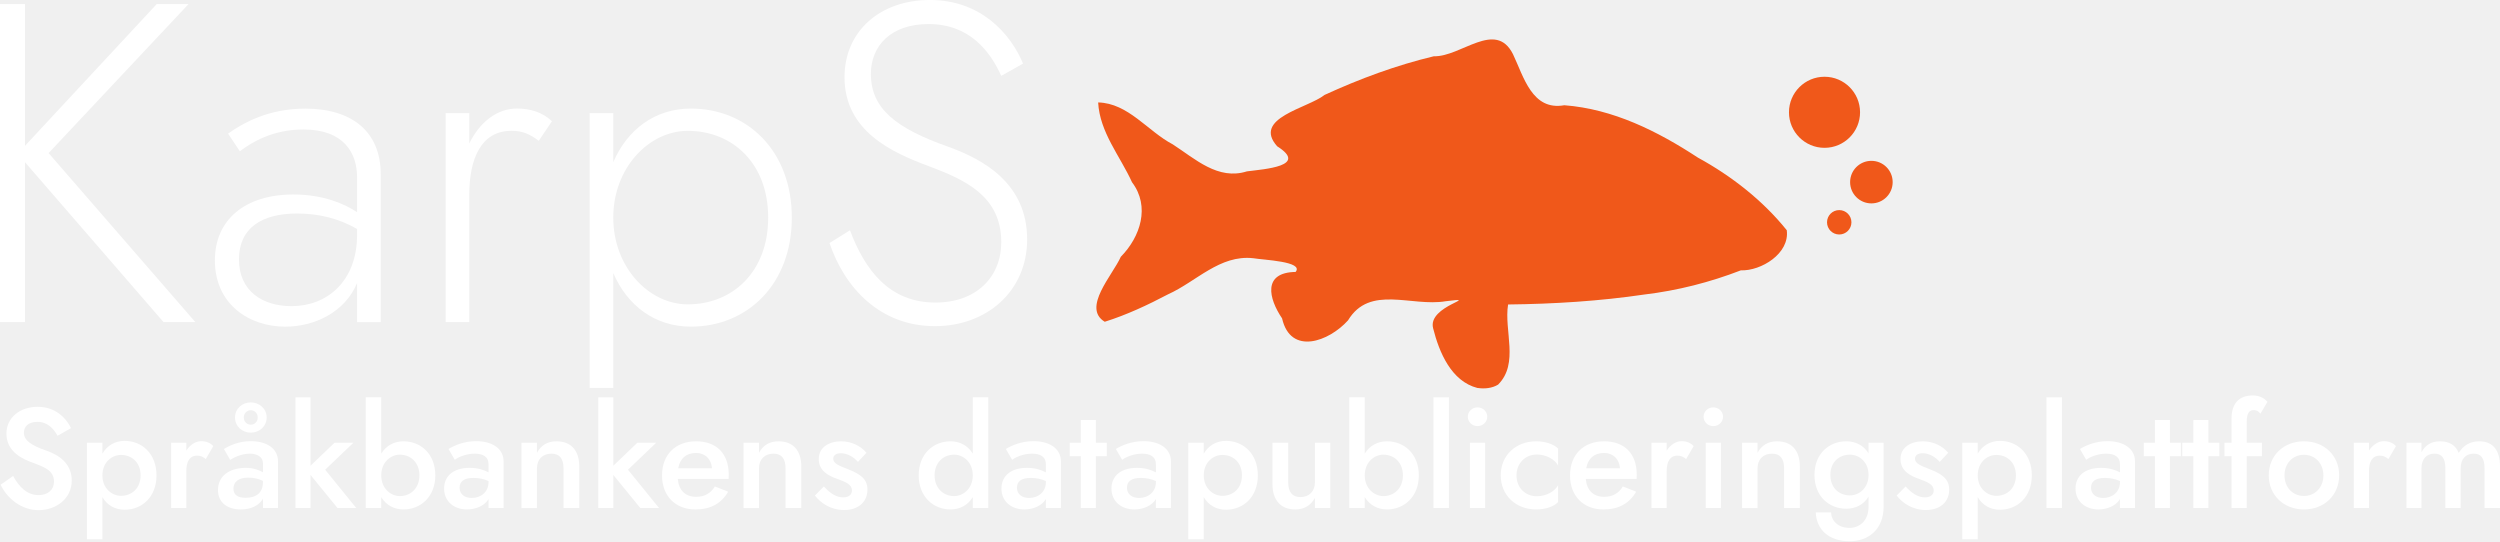
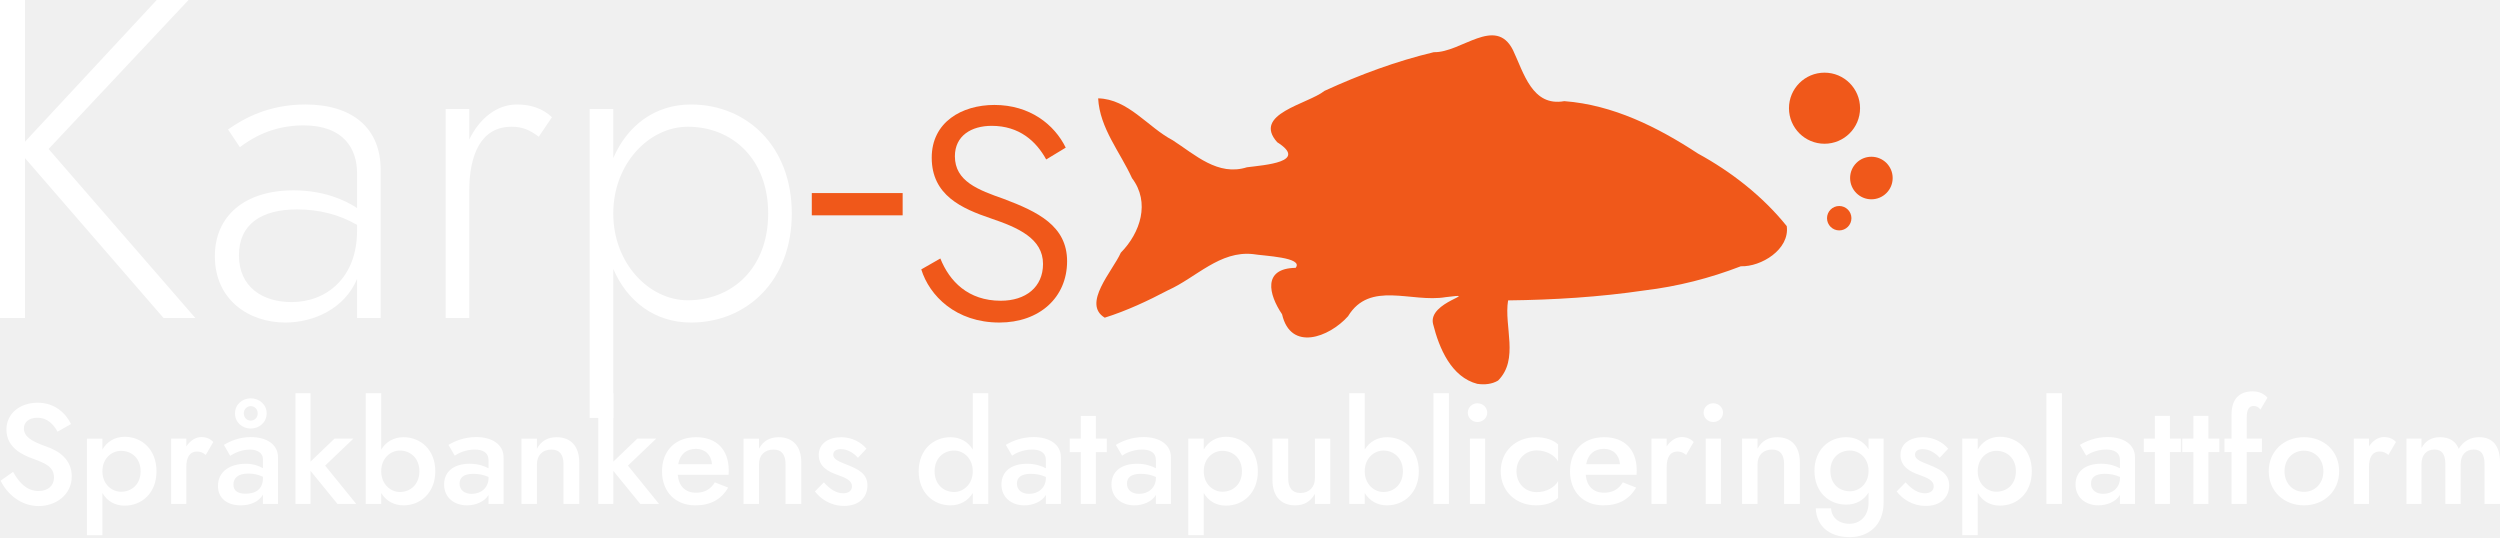
- <svg xmlns="http://www.w3.org/2000/svg" width="77.657mm" height="16.813mm" viewBox="0 0 77.657 16.813" version="1.1" id="svg780">
-   <defs id="defs777">
-     <rect x="482.192" y="295.302" width="300.784" height="66.402" id="rect10965" />
-   </defs>
-   <g id="layer1" transform="translate(-1.15711,-29.33578)">
-     <path d="m 1.157,29.463 v 9.878 h 0.776 v -4.967 l 4.304,4.967 H 7.225 L 2.667,34.091 7.013,29.463 H 6.025 l -4.092,4.403 v -4.403 z" style="font-weight:300;font-size:53.333px;font-family:'Jost*';-inkscape-font-specification:'Jost*, Light';white-space:pre;stroke-width:0.265;fill:#ffffff;fill-opacity:1" id="path1582" />
-     <path d="m 8.608,34.035 c 0.353,-0.268 1.002,-0.677 1.976,-0.677 1.256,0 1.665,0.734 1.665,1.482 v 1.087 c -0.381,-0.254 -1.044,-0.55 -1.976,-0.55 -1.51,0 -2.441,0.79 -2.441,2.046 0,1.369 1.072,2.06 2.187,2.06 0.889,0 1.849,-0.437 2.23,-1.355 v 1.214 h 0.734 v -4.6 c 0,-1.298 -0.875,-2.032 -2.342,-2.032 -1.143,0 -1.919,0.437 -2.399,0.776 z m -0.028,3.358 c 0,-0.974 0.706,-1.425 1.806,-1.425 0.677,0 1.298,0.155 1.863,0.48 v 0.183 c 0,1.453 -0.945,2.215 -2.032,2.215 -0.903,0 -1.637,-0.466 -1.637,-1.453 z" style="font-weight:300;font-size:53.333px;font-family:'Jost*';-inkscape-font-specification:'Jost*, Light';white-space:pre;stroke-width:0.265;fill:#ffffff;fill-opacity:1" id="path1584" />
-     <path d="m 15.734,32.849 h -0.734 v 6.491 h 0.734 v -3.951 c 0,-1.101 0.353,-1.99 1.312,-1.99 0.339,0 0.564,0.099 0.847,0.31 l 0.409,-0.607 c -0.296,-0.282 -0.677,-0.395 -1.087,-0.395 -0.621,0 -1.157,0.423 -1.482,1.087 z" style="font-weight:300;font-size:53.333px;font-family:'Jost*';-inkscape-font-specification:'Jost*, Light';white-space:pre;stroke-width:0.265;fill:#ffffff;fill-opacity:1" id="path1586" />
-     <path d="m 20.207,41.387 v -3.57 c 0.437,1.016 1.298,1.665 2.413,1.665 1.736,0 3.133,-1.298 3.133,-3.387 0,-2.088 -1.397,-3.387 -3.133,-3.387 -1.115,0 -1.976,0.649 -2.413,1.665 v -1.524 h -0.734 v 8.537 z m 4.812,-5.292 c 0,1.693 -1.115,2.695 -2.498,2.695 -1.199,0 -2.314,-1.143 -2.314,-2.695 0,-1.552 1.115,-2.695 2.314,-2.695 1.383,0 2.498,1.002 2.498,2.695 z" style="font-weight:300;font-size:53.333px;font-family:'Jost*';-inkscape-font-specification:'Jost*, Light';white-space:pre;stroke-width:0.265;fill:#ffffff;fill-opacity:1" id="path1588" />
-     <path d="m 27.559,36.49 -0.635,0.395 c 0.466,1.383 1.566,2.582 3.274,2.582 1.609,0 2.865,-1.087 2.865,-2.695 0,-1.736 -1.355,-2.484 -2.455,-2.879 -1.595,-0.564 -2.399,-1.171 -2.399,-2.258 0,-0.889 0.635,-1.552 1.792,-1.552 1.284,0 1.919,0.861 2.258,1.609 l 0.677,-0.381 c -0.395,-0.945 -1.326,-1.976 -2.893,-1.976 -1.552,0 -2.653,0.974 -2.653,2.399 0,1.679 1.482,2.342 2.625,2.766 1.129,0.423 2.244,0.931 2.244,2.357 0,1.087 -0.776,1.877 -2.046,1.877 -1.425,0 -2.187,-1.002 -2.653,-2.244 z" style="font-weight:300;font-size:53.333px;font-family:'Jost*';-inkscape-font-specification:'Jost*, Light';white-space:pre;stroke-width:0.265;fill:#ffffff;fill-opacity:1" id="path1590" />
-     <g aria-label="Språkbankens datapubliceringsplattform" transform="matrix(0.2645833,0,0,0.2645833,-126.5619,-44.89189)" id="text10963" style="font-weight:300;font-size:49.333px;font-family:'Open Sans';-inkscape-font-specification:'Open Sans, Light';white-space:pre;shape-inside:url(#rect10965);display:inline;fill:#f0581a">
-       <path d="m 484.258,336.423 -1.467,1.033 c 0.767,1.6 2.417,2.983 4.467,2.983 1.983,0 3.883,-1.3 3.883,-3.483 0,-2.033 -1.567,-3.017 -2.967,-3.5 -1.883,-0.65 -2.65,-1.233 -2.65,-2.133 0,-0.667 0.5,-1.25 1.583,-1.25 1.183,0 1.883,0.767 2.367,1.633 l 1.583,-0.9 c -0.6,-1.217 -1.85,-2.5 -3.917,-2.5 -2.1,0 -3.667,1.283 -3.667,3.15 0,2.167 1.95,3 3.1,3.417 1.483,0.55 2.483,0.95 2.483,2.233 0,0.933 -0.717,1.567 -1.8,1.567 -1.317,0 -2.25,-0.883 -3,-2.25 z" style="font-weight:500;font-size:16.667px;font-family:'Jost*';-inkscape-font-specification:'Jost*, Medium';fill:#ffffff;fill-opacity:1" id="path1598" />
-       <path d="m 494.741,343.856 v -4.95 c 0.55,0.95 1.467,1.483 2.617,1.483 2,0 3.733,-1.467 3.733,-4.033 0,-2.567 -1.733,-4.05 -3.733,-4.05 -1.15,0 -2.067,0.55 -2.617,1.5 v -1.283 h -1.817 v 11.333 z m 4.483,-7.5 c 0,1.533 -1.05,2.4 -2.3,2.4 -1.05,0 -2.183,-0.85 -2.183,-2.4 0,-1.567 1.133,-2.4 2.183,-2.4 1.25,0 2.3,0.867 2.3,2.4 z" style="font-weight:500;font-size:16.667px;font-family:'Jost*';-inkscape-font-specification:'Jost*, Medium';fill:#ffffff;fill-opacity:1" id="path1600" />
-       <path d="m 506.875,334.44 0.883,-1.517 c -0.35,-0.4 -0.867,-0.583 -1.417,-0.583 -0.65,0 -1.3,0.417 -1.75,1.1 v -0.917 h -1.783 v 7.667 h 1.783 v -4.317 c 0,-1.1 0.367,-1.833 1.267,-1.833 0.433,0 0.683,0.133 1.017,0.4 z" style="font-weight:500;font-size:16.667px;font-family:'Jost*';-inkscape-font-specification:'Jost*, Medium';fill:#ffffff;fill-opacity:1" id="path1602" />
-       <path d="m 510.308,329.556 c 0,1.067 0.867,1.783 1.85,1.783 0.983,0 1.867,-0.717 1.867,-1.783 0,-1.05 -0.883,-1.767 -1.867,-1.767 -0.983,0 -1.85,0.717 -1.85,1.767 z m 1.033,0 c 0,-0.517 0.4,-0.85 0.817,-0.85 0.417,0 0.817,0.333 0.817,0.85 0,0.533 -0.4,0.85 -0.817,0.85 -0.417,0 -0.817,-0.317 -0.817,-0.85 z m -1.6,4.983 c 0.367,-0.233 1.233,-0.733 2.333,-0.733 0.833,0 1.517,0.4 1.517,1.117 v 1.067 c -0.467,-0.267 -1.15,-0.517 -2,-0.517 -1.9,0 -3.283,0.917 -3.283,2.617 0,1.417 1.067,2.267 2.683,2.267 1.15,0 2.15,-0.45 2.6,-1.267 v 1.1 h 1.767 v -5.467 c 0,-1.517 -1.317,-2.383 -3.2,-2.383 -1.383,0 -2.467,0.5 -3.15,0.917 z m 0.383,3.383 c 0,-0.8 0.583,-1.3 1.733,-1.3 0.683,0 1.217,0.133 1.733,0.383 v 0.133 c 0,1.35 -0.883,1.85 -2.05,1.85 -0.9,0 -1.417,-0.35 -1.417,-1.067 z" style="font-weight:500;font-size:16.667px;font-family:'Jost*';-inkscape-font-specification:'Jost*, Medium';fill:#ffffff;fill-opacity:1" id="path1604" />
-       <path d="m 521.992,332.523 -2.817,2.7 v -8.033 h -1.767 v 13 h 1.767 v -3.883 l 3.167,3.883 h 2.2 l -3.65,-4.5 3.317,-3.167 z" style="font-weight:500;font-size:16.667px;font-family:'Jost*';-inkscape-font-specification:'Jost*, Medium';fill:#ffffff;fill-opacity:1" id="path1606" />
-       <path d="m 533.825,336.356 c 0,-2.533 -1.733,-4 -3.733,-4 -1.117,0 -2.05,0.517 -2.617,1.45 v -6.617 h -1.817 v 13 h 1.817 v -1.283 c 0.567,0.933 1.5,1.45 2.617,1.45 2,0 3.733,-1.483 3.733,-4 z m -1.867,0 c 0,1.533 -1.05,2.433 -2.3,2.433 -1.05,0 -2.183,-0.883 -2.183,-2.433 0,-1.567 1.133,-2.433 2.183,-2.433 1.25,0 2.3,0.9 2.3,2.433 z" style="font-weight:500;font-size:16.667px;font-family:'Jost*';-inkscape-font-specification:'Jost*, Medium';fill:#ffffff;fill-opacity:1" id="path1608" />
-       <path d="m 536.108,334.523 c 0.333,-0.25 1.25,-0.717 2.333,-0.717 0.95,0 1.633,0.333 1.633,1.267 v 0.933 c -0.483,-0.267 -1.217,-0.533 -2.217,-0.533 -1.9,0 -3,0.95 -3,2.433 0,1.567 1.233,2.45 2.683,2.45 0.983,0 2.05,-0.4 2.533,-1.217 v 1.05 h 1.767 v -5.467 c 0,-1.517 -1.35,-2.383 -3.217,-2.383 -1.433,0 -2.55,0.5 -3.25,0.917 z m 0.567,3.283 c 0,-0.717 0.483,-1.15 1.617,-1.15 0.65,0 1.233,0.117 1.783,0.367 v 0.117 c 0,1.167 -0.9,1.867 -1.967,1.867 -0.833,0 -1.433,-0.433 -1.433,-1.2 z" style="font-weight:500;font-size:16.667px;font-family:'Jost*';-inkscape-font-specification:'Jost*, Medium';fill:#ffffff;fill-opacity:1" id="path1610" />
-       <path d="m 548.875,335.523 v 4.667 h 1.85 v -4.883 c 0,-1.833 -0.933,-2.95 -2.667,-2.95 -1.05,0 -1.817,0.45 -2.3,1.35 v -1.183 h -1.817 v 7.667 h 1.817 v -4.667 c 0,-1.05 0.667,-1.717 1.7,-1.717 0.967,0 1.417,0.6 1.417,1.717 z" style="font-weight:500;font-size:16.667px;font-family:'Jost*';-inkscape-font-specification:'Jost*, Medium';fill:#ffffff;fill-opacity:1" id="path1612" />
-       <path d="m 557.542,332.523 -2.817,2.7 v -8.033 h -1.767 v 13 h 1.767 v -3.883 l 3.167,3.883 h 2.2 l -3.65,-4.5 3.317,-3.167 z" style="font-weight:500;font-size:16.667px;font-family:'Jost*';-inkscape-font-specification:'Jost*, Medium';fill:#ffffff;fill-opacity:1" id="path1614" />
-       <path d="m 564.358,340.356 c 1.767,0 3.033,-0.683 3.85,-2.083 l -1.567,-0.617 c -0.483,0.817 -1.217,1.217 -2.2,1.217 -1.25,0 -2.033,-0.75 -2.15,-2.1 h 5.967 c 0,-0.083 0.017,-0.3 0.017,-0.5 0,-2.45 -1.417,-3.917 -3.833,-3.917 -2.433,0 -4,1.583 -4,4 0,2.4 1.55,4 3.917,4 z m 0.067,-6.633 c 1.083,0 1.8,0.717 1.883,1.8 h -3.967 c 0.217,-1.167 0.933,-1.783 2.083,-1.8 z" style="font-weight:500;font-size:16.667px;font-family:'Jost*';-inkscape-font-specification:'Jost*, Medium';fill:#ffffff;fill-opacity:1" id="path1616" />
-       <path d="m 574.942,335.523 v 4.667 h 1.85 v -4.883 c 0,-1.833 -0.933,-2.95 -2.667,-2.95 -1.05,0 -1.817,0.45 -2.3,1.35 v -1.183 h -1.817 v 7.667 h 1.817 v -4.667 c 0,-1.05 0.667,-1.717 1.7,-1.717 0.967,0 1.417,0.6 1.417,1.717 z" style="font-weight:500;font-size:16.667px;font-family:'Jost*';-inkscape-font-specification:'Jost*, Medium';fill:#ffffff;fill-opacity:1" id="path1618" />
-       <path d="m 579.442,337.656 -1.05,1.067 c 0.667,0.867 1.833,1.7 3.433,1.7 1.667,0 2.733,-0.95 2.733,-2.4 0,-1.383 -1.067,-1.9 -2.35,-2.417 -0.933,-0.367 -1.667,-0.633 -1.667,-1.2 0,-0.433 0.383,-0.65 0.9,-0.65 0.75,0 1.5,0.433 2,1.017 l 1,-1.067 c -0.633,-0.767 -1.717,-1.35 -2.967,-1.35 -1.417,0 -2.633,0.7 -2.633,2.083 0,1.383 1.133,1.967 2.183,2.333 1.017,0.367 1.717,0.667 1.717,1.35 0,0.5 -0.383,0.817 -1.033,0.817 -0.783,0 -1.517,-0.45 -2.267,-1.283 z" style="font-weight:500;font-size:16.667px;font-family:'Jost*';-inkscape-font-specification:'Jost*, Medium';fill:#ffffff;fill-opacity:1" id="path1620" />
-       <path d="m 590.575,336.356 c 0,2.517 1.733,4 3.733,4 1.117,0 2.05,-0.517 2.617,-1.45 v 1.283 h 1.817 v -13 h -1.817 v 6.617 c -0.567,-0.933 -1.5,-1.45 -2.617,-1.45 -2,0 -3.733,1.467 -3.733,4 z m 1.867,0 c 0,-1.533 1.05,-2.433 2.3,-2.433 1.05,0 2.183,0.867 2.183,2.433 0,1.55 -1.133,2.433 -2.183,2.433 -1.25,0 -2.3,-0.9 -2.3,-2.433 z" style="font-weight:500;font-size:16.667px;font-family:'Jost*';-inkscape-font-specification:'Jost*, Medium';fill:#ffffff;fill-opacity:1" id="path1622" />
-       <path d="m 601.542,334.523 c 0.333,-0.25 1.25,-0.717 2.333,-0.717 0.95,0 1.633,0.333 1.633,1.267 v 0.933 c -0.483,-0.267 -1.217,-0.533 -2.217,-0.533 -1.9,0 -3,0.95 -3,2.433 0,1.567 1.233,2.45 2.683,2.45 0.983,0 2.05,-0.4 2.533,-1.217 v 1.05 h 1.767 v -5.467 c 0,-1.517 -1.35,-2.383 -3.217,-2.383 -1.433,0 -2.55,0.5 -3.25,0.917 z m 0.567,3.283 c 0,-0.717 0.483,-1.15 1.617,-1.15 0.65,0 1.233,0.117 1.783,0.367 v 0.117 c 0,1.167 -0.9,1.867 -1.967,1.867 -0.833,0 -1.433,-0.433 -1.433,-1.2 z" style="font-weight:500;font-size:16.667px;font-family:'Jost*';-inkscape-font-specification:'Jost*, Medium';fill:#ffffff;fill-opacity:1" id="path1624" />
-       <path d="m 608.308,332.523 v 1.583 h 1.3 v 6.083 h 1.767 v -6.083 h 1.283 v -1.583 h -1.283 v -2.667 h -1.767 v 2.667 z" style="font-weight:500;font-size:16.667px;font-family:'Jost*';-inkscape-font-specification:'Jost*, Medium';fill:#ffffff;fill-opacity:1" id="path1626" />
-       <path d="m 614.458,334.523 c 0.333,-0.25 1.25,-0.717 2.333,-0.717 0.95,0 1.633,0.333 1.633,1.267 v 0.933 c -0.483,-0.267 -1.217,-0.533 -2.217,-0.533 -1.9,0 -3,0.95 -3,2.433 0,1.567 1.233,2.45 2.683,2.45 0.983,0 2.05,-0.4 2.533,-1.217 v 1.05 h 1.767 v -5.467 c 0,-1.517 -1.35,-2.383 -3.217,-2.383 -1.433,0 -2.55,0.5 -3.25,0.917 z m 0.567,3.283 c 0,-0.717 0.483,-1.15 1.617,-1.15 0.65,0 1.233,0.117 1.783,0.367 v 0.117 c 0,1.167 -0.9,1.867 -1.967,1.867 -0.833,0 -1.433,-0.433 -1.433,-1.2 z" style="font-weight:500;font-size:16.667px;font-family:'Jost*';-inkscape-font-specification:'Jost*, Medium';fill:#ffffff;fill-opacity:1" id="path1628" />
-       <path d="m 624.042,343.856 v -4.95 c 0.55,0.95 1.467,1.483 2.617,1.483 2,0 3.733,-1.467 3.733,-4.033 0,-2.567 -1.733,-4.05 -3.733,-4.05 -1.15,0 -2.067,0.55 -2.617,1.5 v -1.283 h -1.817 v 11.333 z m 4.483,-7.5 c 0,1.533 -1.05,2.4 -2.3,2.4 -1.05,0 -2.183,-0.85 -2.183,-2.4 0,-1.567 1.133,-2.4 2.183,-2.4 1.25,0 2.3,0.867 2.3,2.4 z" style="font-weight:500;font-size:16.667px;font-family:'Jost*';-inkscape-font-specification:'Jost*, Medium';fill:#ffffff;fill-opacity:1" id="path1630" />
-       <path d="m 633.958,337.19 v -4.667 h -1.85 v 4.867 c 0,1.833 0.95,2.967 2.667,2.967 1.067,0 1.817,-0.467 2.317,-1.35 v 1.183 h 1.8 v -7.667 h -1.8 v 4.667 c 0,1.033 -0.683,1.717 -1.7,1.717 -0.967,0 -1.433,-0.617 -1.433,-1.717 z" style="font-weight:500;font-size:16.667px;font-family:'Jost*';-inkscape-font-specification:'Jost*, Medium';fill:#ffffff;fill-opacity:1" id="path1632" />
-       <path d="m 649.292,336.356 c 0,-2.533 -1.733,-4 -3.733,-4 -1.117,0 -2.05,0.517 -2.617,1.45 v -6.617 h -1.817 v 13 h 1.817 v -1.283 c 0.567,0.933 1.5,1.45 2.617,1.45 2,0 3.733,-1.483 3.733,-4 z m -1.867,0 c 0,1.533 -1.05,2.433 -2.3,2.433 -1.05,0 -2.183,-0.883 -2.183,-2.433 0,-1.567 1.133,-2.433 2.183,-2.433 1.25,0 2.3,0.9 2.3,2.433 z" style="font-weight:500;font-size:16.667px;font-family:'Jost*';-inkscape-font-specification:'Jost*, Medium';fill:#ffffff;fill-opacity:1" id="path1634" />
-       <path d="m 651.008,327.19 v 13 h 1.817 v -13 z" style="font-weight:500;font-size:16.667px;font-family:'Jost*';-inkscape-font-specification:'Jost*, Medium';fill:#ffffff;fill-opacity:1" id="path1636" />
-       <path d="m 655.042,329.473 c 0,0.617 0.517,1.1 1.133,1.1 0.633,0 1.15,-0.483 1.15,-1.1 0,-0.617 -0.517,-1.1 -1.15,-1.1 -0.617,0 -1.133,0.483 -1.133,1.1 z m 0.25,3.05 v 7.667 h 1.783 v -7.667 z" style="font-weight:500;font-size:16.667px;font-family:'Jost*';-inkscape-font-specification:'Jost*, Medium';fill:#ffffff;fill-opacity:1" id="path1638" />
-       <path d="m 660.759,336.356 c 0,-1.417 1.033,-2.45 2.383,-2.45 1.067,0 2.117,0.55 2.5,1.3 v -2 c -0.533,-0.517 -1.483,-0.85 -2.583,-0.85 -2.367,0 -4.15,1.633 -4.15,4 0,2.35 1.783,4 4.15,4 1.1,0 2.05,-0.317 2.583,-0.867 v -1.983 c -0.383,0.733 -1.383,1.3 -2.5,1.3 -1.35,0 -2.383,-1 -2.383,-2.45 z" style="font-weight:500;font-size:16.667px;font-family:'Jost*';-inkscape-font-specification:'Jost*, Medium';fill:#ffffff;fill-opacity:1" id="path1640" />
-       <path d="m 670.959,340.356 c 1.767,0 3.033,-0.683 3.85,-2.083 l -1.567,-0.617 c -0.483,0.817 -1.217,1.217 -2.2,1.217 -1.25,0 -2.033,-0.75 -2.15,-2.1 h 5.967 c 0,-0.083 0.017,-0.3 0.017,-0.5 0,-2.45 -1.417,-3.917 -3.833,-3.917 -2.433,0 -4,1.583 -4,4 0,2.4 1.55,4 3.917,4 z m 0.067,-6.633 c 1.083,0 1.8,0.717 1.883,1.8 h -3.967 c 0.217,-1.167 0.933,-1.783 2.083,-1.8 z" style="font-weight:500;font-size:16.667px;font-family:'Jost*';-inkscape-font-specification:'Jost*, Medium';fill:#ffffff;fill-opacity:1" id="path1642" />
-       <path d="m 680.675,334.44 0.883,-1.517 c -0.35,-0.4 -0.867,-0.583 -1.417,-0.583 -0.65,0 -1.3,0.417 -1.75,1.1 v -0.917 h -1.783 v 7.667 h 1.783 v -4.317 c 0,-1.1 0.367,-1.833 1.267,-1.833 0.433,0 0.683,0.133 1.017,0.4 z" style="font-weight:500;font-size:16.667px;font-family:'Jost*';-inkscape-font-specification:'Jost*, Medium';fill:#ffffff;fill-opacity:1" id="path1644" />
-       <path d="m 682.725,329.473 c 0,0.617 0.517,1.1 1.133,1.1 0.633,0 1.15,-0.483 1.15,-1.1 0,-0.617 -0.517,-1.1 -1.15,-1.1 -0.617,0 -1.133,0.483 -1.133,1.1 z m 0.25,3.05 v 7.667 h 1.783 v -7.667 z" style="font-weight:500;font-size:16.667px;font-family:'Jost*';-inkscape-font-specification:'Jost*, Medium';fill:#ffffff;fill-opacity:1" id="path1646" />
-       <path d="m 692.175,335.523 v 4.667 h 1.85 v -4.883 c 0,-1.833 -0.933,-2.95 -2.667,-2.95 -1.05,0 -1.817,0.45 -2.3,1.35 v -1.183 h -1.817 v 7.667 h 1.817 v -4.667 c 0,-1.05 0.667,-1.717 1.7,-1.717 0.967,0 1.417,0.6 1.417,1.717 z" style="font-weight:500;font-size:16.667px;font-family:'Jost*';-inkscape-font-specification:'Jost*, Medium';fill:#ffffff;fill-opacity:1" id="path1648" />
-       <path d="m 695.892,340.706 c 0.083,2 1.5,3.383 4,3.383 2.083,0 3.967,-1.3 3.967,-4.067 v -7.5 h -1.767 v 1.25 c -0.567,-0.917 -1.5,-1.417 -2.617,-1.417 -2,0 -3.733,1.433 -3.733,3.95 0,2.533 1.733,3.967 3.733,3.967 1.117,0 2.05,-0.5 2.617,-1.417 v 1.167 c 0,1.717 -1.117,2.5 -2.233,2.5 -1.3,0 -2.133,-0.783 -2.167,-1.817 z m 1.717,-4.4 c 0,-1.533 1.05,-2.383 2.3,-2.383 1.05,0 2.183,0.833 2.183,2.383 0,1.567 -1.133,2.4 -2.183,2.4 -1.25,0 -2.3,-0.85 -2.3,-2.4 z" style="font-weight:500;font-size:16.667px;font-family:'Jost*';-inkscape-font-specification:'Jost*, Medium';fill:#ffffff;fill-opacity:1" id="path1650" />
-       <path d="m 706.442,337.656 -1.05,1.067 c 0.667,0.867 1.833,1.7 3.433,1.7 1.667,0 2.733,-0.95 2.733,-2.4 0,-1.383 -1.067,-1.9 -2.35,-2.417 -0.933,-0.367 -1.667,-0.633 -1.667,-1.2 0,-0.433 0.383,-0.65 0.9,-0.65 0.75,0 1.5,0.433 2,1.017 l 1,-1.067 c -0.633,-0.767 -1.717,-1.35 -2.967,-1.35 -1.417,0 -2.633,0.7 -2.633,2.083 0,1.383 1.133,1.967 2.183,2.333 1.017,0.367 1.717,0.667 1.717,1.35 0,0.5 -0.383,0.817 -1.033,0.817 -0.783,0 -1.517,-0.45 -2.267,-1.283 z" style="font-weight:500;font-size:16.667px;font-family:'Jost*';-inkscape-font-specification:'Jost*, Medium';fill:#ffffff;fill-opacity:1" id="path1652" />
-       <path d="m 714.909,343.856 v -4.95 c 0.55,0.95 1.467,1.483 2.617,1.483 2,0 3.733,-1.467 3.733,-4.033 0,-2.567 -1.733,-4.05 -3.733,-4.05 -1.15,0 -2.067,0.55 -2.617,1.5 v -1.283 h -1.817 v 11.333 z m 4.483,-7.5 c 0,1.533 -1.05,2.4 -2.3,2.4 -1.05,0 -2.183,-0.85 -2.183,-2.4 0,-1.567 1.133,-2.4 2.183,-2.4 1.25,0 2.3,0.867 2.3,2.4 z" style="font-weight:500;font-size:16.667px;font-family:'Jost*';-inkscape-font-specification:'Jost*, Medium';fill:#ffffff;fill-opacity:1" id="path1654" />
-       <path d="m 722.975,327.19 v 13 h 1.817 v -13 z" style="font-weight:500;font-size:16.667px;font-family:'Jost*';-inkscape-font-specification:'Jost*, Medium';fill:#ffffff;fill-opacity:1" id="path1656" />
-       <path d="m 727.642,334.523 c 0.333,-0.25 1.25,-0.717 2.333,-0.717 0.95,0 1.633,0.333 1.633,1.267 v 0.933 c -0.483,-0.267 -1.217,-0.533 -2.217,-0.533 -1.9,0 -3,0.95 -3,2.433 0,1.567 1.233,2.45 2.683,2.45 0.983,0 2.05,-0.4 2.533,-1.217 v 1.05 h 1.767 v -5.467 c 0,-1.517 -1.35,-2.383 -3.217,-2.383 -1.433,0 -2.55,0.5 -3.25,0.917 z m 0.567,3.283 c 0,-0.717 0.483,-1.15 1.617,-1.15 0.65,0 1.233,0.117 1.783,0.367 v 0.117 c 0,1.167 -0.9,1.867 -1.967,1.867 -0.833,0 -1.433,-0.433 -1.433,-1.2 z" style="font-weight:500;font-size:16.667px;font-family:'Jost*';-inkscape-font-specification:'Jost*, Medium';fill:#ffffff;fill-opacity:1" id="path1658" />
-       <path d="m 734.409,332.523 v 1.583 h 1.3 v 6.083 h 1.767 v -6.083 h 1.283 v -1.583 h -1.283 v -2.667 h -1.767 v 2.667 z" style="font-weight:500;font-size:16.667px;font-family:'Jost*';-inkscape-font-specification:'Jost*, Medium';fill:#ffffff;fill-opacity:1" id="path1660" />
-       <path d="m 738.925,332.523 v 1.583 h 1.3 v 6.083 h 1.767 v -6.083 h 1.283 v -1.583 h -1.283 v -2.667 h -1.767 v 2.667 z" style="font-weight:500;font-size:16.667px;font-family:'Jost*';-inkscape-font-specification:'Jost*, Medium';fill:#ffffff;fill-opacity:1" id="path1662" />
-       <path d="m 743.875,332.523 v 1.583 h 0.833 v 6.083 h 1.783 v -6.083 h 1.783 v -1.583 h -1.783 v -2.483 c 0,-0.967 0.3,-1.35 0.8,-1.35 0.267,0 0.567,0.083 0.8,0.433 l 0.833,-1.4 c -0.283,-0.333 -0.833,-0.75 -1.717,-0.75 -1.617,0 -2.5,0.933 -2.5,2.717 v 2.833 z" style="font-weight:500;font-size:16.667px;font-family:'Jost*';-inkscape-font-specification:'Jost*, Medium';fill:#ffffff;fill-opacity:1" id="path1664" />
-       <path d="m 749.075,336.356 c 0,2.35 1.783,4 4.133,4 2.35,0 4.133,-1.65 4.133,-4 0,-2.367 -1.783,-4 -4.133,-4 -2.35,0 -4.133,1.633 -4.133,4 z m 1.85,0 c 0,-1.433 0.983,-2.417 2.283,-2.417 1.283,0 2.283,0.983 2.283,2.417 0,1.433 -1,2.417 -2.283,2.417 -1.3,0 -2.283,-0.983 -2.283,-2.417 z" style="font-weight:500;font-size:16.667px;font-family:'Jost*';-inkscape-font-specification:'Jost*, Medium';fill:#ffffff;fill-opacity:1" id="path1666" />
-       <path d="m 763.125,334.44 0.883,-1.517 c -0.35,-0.4 -0.867,-0.583 -1.417,-0.583 -0.65,0 -1.3,0.417 -1.75,1.1 v -0.917 h -1.783 v 7.667 h 1.783 v -4.317 c 0,-1.1 0.367,-1.833 1.267,-1.833 0.433,0 0.683,0.133 1.017,0.4 z" style="font-weight:500;font-size:16.667px;font-family:'Jost*';-inkscape-font-specification:'Jost*, Medium';fill:#ffffff;fill-opacity:1" id="path1668" />
-       <path d="m 776.225,335.306 c 0,-1.867 -0.8,-2.95 -2.45,-2.95 -1.033,0 -1.85,0.467 -2.4,1.367 -0.333,-0.883 -1.083,-1.367 -2.2,-1.367 -1,0 -1.717,0.433 -2.167,1.283 v -1.117 h -1.767 v 7.667 h 1.767 v -4.667 c 0,-1.1 0.6,-1.717 1.517,-1.717 0.883,0 1.283,0.55 1.283,1.717 v 4.667 h 1.8 v -4.667 c 0,-1.1 0.6,-1.717 1.533,-1.717 0.867,0 1.267,0.55 1.267,1.717 v 4.667 h 1.817 z" style="font-weight:500;font-size:16.667px;font-family:'Jost*';-inkscape-font-specification:'Jost*, Medium';fill:#ffffff;fill-opacity:1" id="path1670" />
+ <svg xmlns="http://www.w3.org/2000/svg" width="77.657mm" height="16.686mm" viewBox="0 0 77.657 16.686" version="1.1" id="svg780">
+   <defs id="defs777" />
+   <g id="layer1" transform="translate(-1.15711,-29.46278)">
+     <g id="text825-0" style="font-weight:300;font-size:49.333px;font-family:'Open Sans';-inkscape-font-specification:'Open Sans, Light';white-space:pre;fill:#f0581a" transform="matrix(0.2645833,0,0,0.2645833,-43.7441,-16.70383)" aria-label="Karp-s">
+       <path style="-inkscape-font-specification:'Jost*, Light';fill:#ffffff" d="m 169.705,174.488 v 37.333 h 2.933 v -18.773 l 16.267,18.773 h 3.733 l -17.227,-19.84 16.427,-17.493 h -3.733 l -15.467,16.64 v -16.64 z m 28.16,17.28 c 1.333,-1.013 3.787,-2.56 7.467,-2.56 4.747,0 6.293,2.773 6.293,5.6 v 4.107 c -1.44,-0.96 -3.947,-2.08 -7.467,-2.08 -5.707,0 -9.227,2.987 -9.227,7.733 0,5.173 4.053,7.787 8.267,7.787 3.36,0 6.987,-1.653 8.427,-5.12 v 4.587 h 2.773 V 194.435 c 0,-4.907 -3.307,-7.68 -8.853,-7.68 -4.32,0 -7.253,1.653 -9.067,2.933 z m -0.107,12.693 c 0,-3.68 2.667,-5.387 6.827,-5.387 2.56,0 4.907,0.587 7.04,1.813 v 0.693 c 0,5.493 -3.573,8.373 -7.68,8.373 -3.413,0 -6.187,-1.76 -6.187,-5.493 z m 27.04,-17.173 h -2.773 v 24.533 h 2.773 v -14.933 c 0,-4.16 1.333,-7.52 4.96,-7.52 1.28,0 2.133,0.373 3.2,1.173 l 1.547,-2.293 c -1.12,-1.067 -2.56,-1.493 -4.107,-1.493 -2.347,0 -4.373,1.6 -5.6,4.107 z m 16.907,36.267 v -17.493 c 1.653,3.84 4.907,6.293 9.12,6.293 6.56,0 11.84,-4.907 11.84,-12.8 0,-7.893 -5.28,-12.8 -11.84,-12.8 -4.213,0 -7.467,2.453 -9.12,6.293 v -5.76 h -2.773 v 36.267 z m 18.187,-24 c 0,6.4 -4.213,10.187 -9.44,10.187 -4.533,0 -8.747,-4.32 -8.747,-10.187 0,-5.867 4.213,-10.187 8.747,-10.187 5.227,0 9.44,3.787 9.44,10.187 z" id="path2" />
+       <path style="-inkscape-font-specification:'Jost*, Light'" d="m 265.012,199.768 h 10.667 v -2.613 h -10.667 z m 15.093,5.067 -2.24,1.28 c 0.96,3.093 4.053,6.24 9.173,6.24 4.693,0 7.947,-2.933 7.947,-7.2 0,-4.16 -3.467,-5.813 -7.413,-7.307 -3.04,-1.067 -5.76,-2.08 -5.76,-5.013 0,-2.4 1.92,-3.573 4.32,-3.573 3.253,0 5.227,1.813 6.4,3.947 l 2.293,-1.387 c -1.333,-2.72 -4.213,-5.013 -8.373,-5.013 -3.84,0 -7.36,2.027 -7.36,6.187 0,4.427 3.52,5.973 6.987,7.147 3.147,1.067 6.08,2.347 6.08,5.333 0,2.72 -2.027,4.32 -4.96,4.32 -3.84,0 -6.027,-2.293 -7.093,-4.96 z" id="path3" />
    </g>
+     <path style="-inkscape-font-specification:'Jost*, Medium';fill:#ffffff" d="m 484.258,336.423 -1.467,1.033 c 0.767,1.6 2.417,2.983 4.467,2.983 1.983,0 3.883,-1.3 3.883,-3.483 0,-2.033 -1.567,-3.017 -2.967,-3.5 -1.883,-0.65 -2.65,-1.233 -2.65,-2.133 0,-0.667 0.5,-1.25 1.583,-1.25 1.183,0 1.883,0.767 2.367,1.633 l 1.583,-0.9 c -0.6,-1.217 -1.85,-2.5 -3.917,-2.5 -2.1,0 -3.667,1.283 -3.667,3.15 0,2.167 1.95,3 3.1,3.417 1.483,0.55 2.483,0.95 2.483,2.233 0,0.933 -0.717,1.567 -1.8,1.567 -1.317,0 -2.25,-0.883 -3,-2.25 z m 10.483,7.433 v -4.95 c 0.55,0.95 1.467,1.483 2.617,1.483 2,0 3.733,-1.467 3.733,-4.033 0,-2.567 -1.733,-4.05 -3.733,-4.05 -1.15,0 -2.067,0.55 -2.617,1.5 v -1.283 h -1.817 v 11.333 z m 4.483,-7.5 c 0,1.533 -1.05,2.4 -2.3,2.4 -1.05,0 -2.183,-0.85 -2.183,-2.4 0,-1.567 1.133,-2.4 2.183,-2.4 1.25,0 2.3,0.867 2.3,2.4 z m 7.65,-1.917 0.883,-1.517 c -0.35,-0.4 -0.867,-0.583 -1.417,-0.583 -0.65,0 -1.3,0.417 -1.75,1.1 v -0.917 h -1.783 v 7.667 h 1.783 v -4.317 c 0,-1.1 0.367,-1.833 1.267,-1.833 0.433,0 0.683,0.133 1.017,0.4 z m 3.433,-4.883 c 0,1.067 0.867,1.783 1.85,1.783 0.983,0 1.867,-0.717 1.867,-1.783 0,-1.05 -0.883,-1.767 -1.867,-1.767 -0.983,0 -1.85,0.717 -1.85,1.767 z m 1.033,0 c 0,-0.517 0.4,-0.85 0.817,-0.85 0.417,0 0.817,0.333 0.817,0.85 0,0.533 -0.4,0.85 -0.817,0.85 -0.417,0 -0.817,-0.317 -0.817,-0.85 z m -1.6,4.983 c 0.367,-0.233 1.233,-0.733 2.333,-0.733 0.833,0 1.517,0.4 1.517,1.117 v 1.067 c -0.467,-0.267 -1.15,-0.517 -2,-0.517 -1.9,0 -3.283,0.917 -3.283,2.617 0,1.417 1.067,2.267 2.683,2.267 1.15,0 2.15,-0.45 2.6,-1.267 v 1.1 h 1.767 v -5.467 c 0,-1.517 -1.317,-2.383 -3.2,-2.383 -1.383,0 -2.467,0.5 -3.15,0.917 z m 0.383,3.383 c 0,-0.8 0.583,-1.3 1.733,-1.3 0.683,0 1.217,0.133 1.733,0.383 v 0.133 c 0,1.35 -0.883,1.85 -2.05,1.85 -0.9,0 -1.417,-0.35 -1.417,-1.067 z m 11.867,-5.4 -2.817,2.7 v -8.033 h -1.767 v 13 h 1.767 v -3.883 l 3.167,3.883 h 2.2 l -3.65,-4.5 3.317,-3.167 z m 11.833,3.833 c 0,-2.533 -1.733,-4 -3.733,-4 -1.117,0 -2.05,0.517 -2.617,1.45 v -6.617 h -1.817 v 13 h 1.817 v -1.283 c 0.567,0.933 1.5,1.45 2.617,1.45 2,0 3.733,-1.483 3.733,-4 z m -1.867,0 c 0,1.533 -1.05,2.433 -2.3,2.433 -1.05,0 -2.183,-0.883 -2.183,-2.433 0,-1.567 1.133,-2.433 2.183,-2.433 1.25,0 2.3,0.9 2.3,2.433 z m 4.15,-1.833 c 0.333,-0.25 1.25,-0.717 2.333,-0.717 0.95,0 1.633,0.333 1.633,1.267 v 0.933 c -0.483,-0.267 -1.217,-0.533 -2.217,-0.533 -1.9,0 -3,0.95 -3,2.433 0,1.567 1.233,2.45 2.683,2.45 0.983,0 2.05,-0.4 2.533,-1.217 v 1.05 h 1.767 v -5.467 c 0,-1.517 -1.35,-2.383 -3.217,-2.383 -1.433,0 -2.55,0.5 -3.25,0.917 z m 0.567,3.283 c 0,-0.717 0.483,-1.15 1.617,-1.15 0.65,0 1.233,0.117 1.783,0.367 v 0.117 c 0,1.167 -0.9,1.867 -1.967,1.867 -0.833,0 -1.433,-0.433 -1.433,-1.2 z m 12.2,-2.283 v 4.667 h 1.85 v -4.883 c 0,-1.833 -0.933,-2.95 -2.667,-2.95 -1.05,0 -1.817,0.45 -2.3,1.35 v -1.183 h -1.817 v 7.667 h 1.817 v -4.667 c 0,-1.05 0.667,-1.717 1.7,-1.717 0.967,0 1.417,0.6 1.417,1.717 z m 8.667,-3 -2.817,2.7 v -8.033 h -1.767 v 13 h 1.767 v -3.883 l 3.167,3.883 h 2.2 l -3.65,-4.5 3.317,-3.167 z m 6.817,7.833 c 1.767,0 3.033,-0.683 3.85,-2.083 l -1.567,-0.617 c -0.483,0.817 -1.217,1.217 -2.2,1.217 -1.25,0 -2.033,-0.75 -2.15,-2.1 h 5.967 c 0,-0.083 0.017,-0.3 0.017,-0.5 0,-2.45 -1.417,-3.917 -3.833,-3.917 -2.433,0 -4,1.583 -4,4 0,2.4 1.55,4 3.917,4 z m 0.067,-6.633 c 1.083,0 1.8,0.717 1.883,1.8 h -3.967 c 0.217,-1.167 0.933,-1.783 2.083,-1.8 z m 10.517,1.8 v 4.667 h 1.85 v -4.883 c 0,-1.833 -0.933,-2.95 -2.667,-2.95 -1.05,0 -1.817,0.45 -2.3,1.35 v -1.183 h -1.817 v 7.667 h 1.817 v -4.667 c 0,-1.05 0.667,-1.717 1.7,-1.717 0.967,0 1.417,0.6 1.417,1.717 z m 4.5,2.133 -1.05,1.067 c 0.667,0.867 1.833,1.7 3.433,1.7 1.667,0 2.733,-0.95 2.733,-2.4 0,-1.383 -1.067,-1.9 -2.35,-2.417 -0.933,-0.367 -1.667,-0.633 -1.667,-1.2 0,-0.433 0.383,-0.65 0.9,-0.65 0.75,0 1.5,0.433 2,1.017 l 1,-1.067 c -0.633,-0.767 -1.717,-1.35 -2.967,-1.35 -1.417,0 -2.633,0.7 -2.633,2.083 0,1.383 1.133,1.967 2.183,2.333 1.017,0.367 1.717,0.667 1.717,1.35 0,0.5 -0.383,0.817 -1.033,0.817 -0.783,0 -1.517,-0.45 -2.267,-1.283 z m 11.133,-1.3 c 0,2.517 1.733,4 3.733,4 1.117,0 2.05,-0.517 2.617,-1.45 v 1.283 h 1.817 v -13 h -1.817 v 6.617 c -0.567,-0.933 -1.5,-1.45 -2.617,-1.45 -2,0 -3.733,1.467 -3.733,4 z m 1.867,0 c 0,-1.533 1.05,-2.433 2.3,-2.433 1.05,0 2.183,0.867 2.183,2.433 0,1.55 -1.133,2.433 -2.183,2.433 -1.25,0 -2.3,-0.9 -2.3,-2.433 z m 9.1,-1.833 c 0.333,-0.25 1.25,-0.717 2.333,-0.717 0.95,0 1.633,0.333 1.633,1.267 v 0.933 c -0.483,-0.267 -1.217,-0.533 -2.217,-0.533 -1.9,0 -3,0.95 -3,2.433 0,1.567 1.233,2.45 2.683,2.45 0.983,0 2.05,-0.4 2.533,-1.217 v 1.05 h 1.767 v -5.467 c 0,-1.517 -1.35,-2.383 -3.217,-2.383 -1.433,0 -2.55,0.5 -3.25,0.917 z m 0.567,3.283 c 0,-0.717 0.483,-1.15 1.617,-1.15 0.65,0 1.233,0.117 1.783,0.367 v 0.117 c 0,1.167 -0.9,1.867 -1.967,1.867 -0.833,0 -1.433,-0.433 -1.433,-1.2 z m 6.2,-5.283 v 1.583 h 1.3 v 6.083 h 1.767 v -6.083 h 1.283 v -1.583 h -1.283 v -2.667 h -1.767 v 2.667 z m 6.15,2 c 0.333,-0.25 1.25,-0.717 2.333,-0.717 0.95,0 1.633,0.333 1.633,1.267 v 0.933 c -0.483,-0.267 -1.217,-0.533 -2.217,-0.533 -1.9,0 -3,0.95 -3,2.433 0,1.567 1.233,2.45 2.683,2.45 0.983,0 2.05,-0.4 2.533,-1.217 v 1.05 h 1.767 v -5.467 c 0,-1.517 -1.35,-2.383 -3.217,-2.383 -1.433,0 -2.55,0.5 -3.25,0.917 z m 0.567,3.283 c 0,-0.717 0.483,-1.15 1.617,-1.15 0.65,0 1.233,0.117 1.783,0.367 v 0.117 c 0,1.167 -0.9,1.867 -1.967,1.867 -0.833,0 -1.433,-0.433 -1.433,-1.2 z m 9.017,6.05 v -4.95 c 0.55,0.95 1.467,1.483 2.617,1.483 2,0 3.733,-1.467 3.733,-4.033 0,-2.567 -1.733,-4.05 -3.733,-4.05 -1.15,0 -2.067,0.55 -2.617,1.5 v -1.283 h -1.817 v 11.333 z m 4.483,-7.5 c 0,1.533 -1.05,2.4 -2.3,2.4 -1.05,0 -2.183,-0.85 -2.183,-2.4 0,-1.567 1.133,-2.4 2.183,-2.4 1.25,0 2.3,0.867 2.3,2.4 z m 5.433,0.833 v -4.667 h -1.85 v 4.867 c 0,1.833 0.95,2.967 2.667,2.967 1.067,0 1.817,-0.467 2.317,-1.35 v 1.183 h 1.8 v -7.667 h -1.8 v 4.667 c 0,1.033 -0.683,1.717 -1.7,1.717 -0.967,0 -1.433,-0.617 -1.433,-1.717 z m 15.333,-0.833 c 0,-2.533 -1.733,-4 -3.733,-4 -1.117,0 -2.05,0.517 -2.617,1.45 v -6.617 h -1.817 v 13 h 1.817 v -1.283 c 0.567,0.933 1.5,1.45 2.617,1.45 2,0 3.733,-1.483 3.733,-4 z m -1.867,0 c 0,1.533 -1.05,2.433 -2.3,2.433 -1.05,0 -2.183,-0.883 -2.183,-2.433 0,-1.567 1.133,-2.433 2.183,-2.433 1.25,0 2.3,0.9 2.3,2.433 z m 3.583,-9.167 v 13 h 1.817 v -13 z m 4.033,2.283 c 0,0.617 0.517,1.1 1.133,1.1 0.633,0 1.15,-0.483 1.15,-1.1 0,-0.617 -0.517,-1.1 -1.15,-1.1 -0.617,0 -1.133,0.483 -1.133,1.1 z m 0.25,3.05 v 7.667 h 1.783 v -7.667 z m 5.467,3.833 c 0,-1.417 1.033,-2.45 2.383,-2.45 1.067,0 2.117,0.55 2.5,1.3 v -2 c -0.533,-0.517 -1.483,-0.85 -2.583,-0.85 -2.367,0 -4.15,1.633 -4.15,4 0,2.35 1.783,4 4.15,4 1.1,0 2.05,-0.317 2.583,-0.867 v -1.983 c -0.383,0.733 -1.383,1.3 -2.5,1.3 -1.35,0 -2.383,-1 -2.383,-2.45 z m 10.2,4 c 1.767,0 3.033,-0.683 3.85,-2.083 l -1.567,-0.617 c -0.483,0.817 -1.217,1.217 -2.2,1.217 -1.25,0 -2.033,-0.75 -2.15,-2.1 h 5.967 c 0,-0.083 0.017,-0.3 0.017,-0.5 0,-2.45 -1.417,-3.917 -3.833,-3.917 -2.433,0 -4,1.583 -4,4 0,2.4 1.55,4 3.917,4 z m 0.067,-6.633 c 1.083,0 1.8,0.717 1.883,1.8 h -3.967 c 0.217,-1.167 0.933,-1.783 2.083,-1.8 z m 9.65,0.717 0.883,-1.517 c -0.35,-0.4 -0.867,-0.583 -1.417,-0.583 -0.65,0 -1.3,0.417 -1.75,1.1 v -0.917 h -1.783 v 7.667 h 1.783 v -4.317 c 0,-1.1 0.367,-1.833 1.267,-1.833 0.433,0 0.683,0.133 1.017,0.4 z m 2.05,-4.967 c 0,0.617 0.517,1.1 1.133,1.1 0.633,0 1.15,-0.483 1.15,-1.1 0,-0.617 -0.517,-1.1 -1.15,-1.1 -0.617,0 -1.133,0.483 -1.133,1.1 z m 0.25,3.05 v 7.667 h 1.783 v -7.667 z m 9.2,3 v 4.667 h 1.85 v -4.883 c 0,-1.833 -0.933,-2.95 -2.667,-2.95 -1.05,0 -1.817,0.45 -2.3,1.35 v -1.183 h -1.817 v 7.667 h 1.817 v -4.667 c 0,-1.05 0.667,-1.717 1.7,-1.717 0.967,0 1.417,0.6 1.417,1.717 z m 3.717,5.183 c 0.083,2 1.5,3.383 4,3.383 2.083,0 3.967,-1.3 3.967,-4.067 v -7.5 h -1.767 v 1.25 c -0.567,-0.917 -1.5,-1.417 -2.617,-1.417 -2,0 -3.733,1.433 -3.733,3.95 0,2.533 1.733,3.967 3.733,3.967 1.117,0 2.05,-0.5 2.617,-1.417 v 1.167 c 0,1.717 -1.117,2.5 -2.233,2.5 -1.3,0 -2.133,-0.783 -2.167,-1.817 z m 1.717,-4.4 c 0,-1.533 1.05,-2.383 2.3,-2.383 1.05,0 2.183,0.833 2.183,2.383 0,1.567 -1.133,2.4 -2.183,2.4 -1.25,0 -2.3,-0.85 -2.3,-2.4 z m 8.833,1.35 -1.05,1.067 c 0.667,0.867 1.833,1.7 3.433,1.7 1.667,0 2.733,-0.95 2.733,-2.4 0,-1.383 -1.067,-1.9 -2.35,-2.417 -0.933,-0.367 -1.667,-0.633 -1.667,-1.2 0,-0.433 0.383,-0.65 0.9,-0.65 0.75,0 1.5,0.433 2,1.017 l 1,-1.067 c -0.633,-0.767 -1.717,-1.35 -2.967,-1.35 -1.417,0 -2.633,0.7 -2.633,2.083 0,1.383 1.133,1.967 2.183,2.333 1.017,0.367 1.717,0.667 1.717,1.35 0,0.5 -0.383,0.817 -1.033,0.817 -0.783,0 -1.517,-0.45 -2.267,-1.283 z m 8.467,6.2 v -4.95 c 0.55,0.95 1.467,1.483 2.617,1.483 2,0 3.733,-1.467 3.733,-4.033 0,-2.567 -1.733,-4.05 -3.733,-4.05 -1.15,0 -2.067,0.55 -2.617,1.5 v -1.283 h -1.817 v 11.333 z m 4.483,-7.5 c 0,1.533 -1.05,2.4 -2.3,2.4 -1.05,0 -2.183,-0.85 -2.183,-2.4 0,-1.567 1.133,-2.4 2.183,-2.4 1.25,0 2.3,0.867 2.3,2.4 z m 3.583,-9.167 v 13 h 1.817 v -13 z m 4.667,7.333 c 0.333,-0.25 1.25,-0.717 2.333,-0.717 0.95,0 1.633,0.333 1.633,1.267 v 0.933 c -0.483,-0.267 -1.217,-0.533 -2.217,-0.533 -1.9,0 -3,0.95 -3,2.433 0,1.567 1.233,2.45 2.683,2.45 0.983,0 2.05,-0.4 2.533,-1.217 v 1.05 h 1.767 v -5.467 c 0,-1.517 -1.35,-2.383 -3.217,-2.383 -1.433,0 -2.55,0.5 -3.25,0.917 z m 0.567,3.283 c 0,-0.717 0.483,-1.15 1.617,-1.15 0.65,0 1.233,0.117 1.783,0.367 v 0.117 c 0,1.167 -0.9,1.867 -1.967,1.867 -0.833,0 -1.433,-0.433 -1.433,-1.2 z m 6.2,-5.283 v 1.583 h 1.3 v 6.083 h 1.767 v -6.083 h 1.283 v -1.583 h -1.283 v -2.667 h -1.767 v 2.667 z m 4.517,0 v 1.583 h 1.3 v 6.083 h 1.767 v -6.083 h 1.283 v -1.583 h -1.283 v -2.667 h -1.767 v 2.667 z m 4.95,0 v 1.583 h 0.833 v 6.083 h 1.783 v -6.083 h 1.783 v -1.583 h -1.783 v -2.483 c 0,-0.967 0.3,-1.35 0.8,-1.35 0.267,0 0.567,0.083 0.8,0.433 l 0.833,-1.4 c -0.283,-0.333 -0.833,-0.75 -1.717,-0.75 -1.617,0 -2.5,0.933 -2.5,2.717 v 2.833 z m 5.2,3.833 c 0,2.35 1.783,4 4.133,4 2.35,0 4.133,-1.65 4.133,-4 0,-2.367 -1.783,-4 -4.133,-4 -2.35,0 -4.133,1.633 -4.133,4 z m 1.85,0 c 0,-1.433 0.983,-2.417 2.283,-2.417 1.283,0 2.283,0.983 2.283,2.417 0,1.433 -1,2.417 -2.283,2.417 -1.3,0 -2.283,-0.983 -2.283,-2.417 z m 12.2,-1.917 0.883,-1.517 c -0.35,-0.4 -0.867,-0.583 -1.417,-0.583 -0.65,0 -1.3,0.417 -1.75,1.1 v -0.917 h -1.783 v 7.667 h 1.783 v -4.317 c 0,-1.1 0.367,-1.833 1.267,-1.833 0.433,0 0.683,0.133 1.017,0.4 z m 13.1,0.867 c 0,-1.867 -0.8,-2.95 -2.45,-2.95 -1.033,0 -1.85,0.467 -2.4,1.367 -0.333,-0.883 -1.083,-1.367 -2.2,-1.367 -1,0 -1.717,0.433 -2.167,1.283 v -1.117 h -1.767 v 7.667 h 1.767 v -4.667 c 0,-1.1 0.6,-1.717 1.517,-1.717 0.883,0 1.283,0.55 1.283,1.717 v 4.667 h 1.8 v -4.667 c 0,-1.1 0.6,-1.717 1.533,-1.717 0.867,0 1.267,0.55 1.267,1.717 v 4.667 h 1.817 z" id="text10963" transform="matrix(0.2645833,0,0,0.2645833,-126.5619,-44.89189)" aria-label="Språkbankens datapubliceringsplattform" />
    <g id="g1063" transform="translate(-96.25437,0.1757907)">
      <path style="fill:#f0581a;fill-opacity:1;stroke-width:0.011" d="m 143.309,41.213 c -0.821,-0.209 -1.195,-1.117 -1.381,-1.857 -0.184,-0.704 1.556,-0.985 0.392,-0.839 -1.067,0.181 -2.357,-0.523 -3.035,0.594 -0.59,0.658 -1.783,1.101 -2.049,-0.062 -0.419,-0.618 -0.61,-1.426 0.421,-1.442 0.264,-0.328 -0.993,-0.37 -1.317,-0.426 -1.036,-0.115 -1.769,0.727 -2.643,1.12 -0.633,0.333 -1.286,0.639 -1.969,0.854 -0.715,-0.431 0.246,-1.45 0.499,-2.019 0.61,-0.619 0.918,-1.564 0.348,-2.315 -0.371,-0.815 -1.002,-1.551 -1.052,-2.479 0.937,0.022 1.537,0.893 2.317,1.302 0.703,0.455 1.405,1.123 2.305,0.839 0.553,-0.071 1.916,-0.161 0.939,-0.779 -0.782,-0.88 0.959,-1.184 1.471,-1.595 1.097,-0.503 2.224,-0.921 3.394,-1.201 0.844,0.024 1.918,-1.143 2.46,-0.065 0.334,0.701 0.593,1.765 1.594,1.586 1.516,0.115 2.9,0.807 4.152,1.628 1.043,0.57 2.015,1.33 2.758,2.254 0.097,0.725 -0.798,1.269 -1.426,1.247 -0.964,0.372 -1.964,0.627 -2.992,0.75 -1.403,0.207 -2.821,0.294 -4.238,0.31 -0.133,0.814 0.349,1.83 -0.311,2.49 -0.189,0.114 -0.423,0.135 -0.637,0.103 z" id="path674-1-6" />
      <circle style="fill:#f0581a;fill-opacity:1;stroke:none;stroke-width:0.15" id="path459" cx="154.543" cy="36.065" r="0.379" />
      <circle style="fill:#f0581a;fill-opacity:1;stroke:none;stroke-width:0.262" id="path459-7" cx="155.542" cy="34.817" r="0.661" />
      <circle style="fill:#f0581a;fill-opacity:1;stroke:none;stroke-width:0.437" id="path459-7-3" cx="154.086" cy="32.648" r="1.104" />
    </g>
  </g>
</svg>
